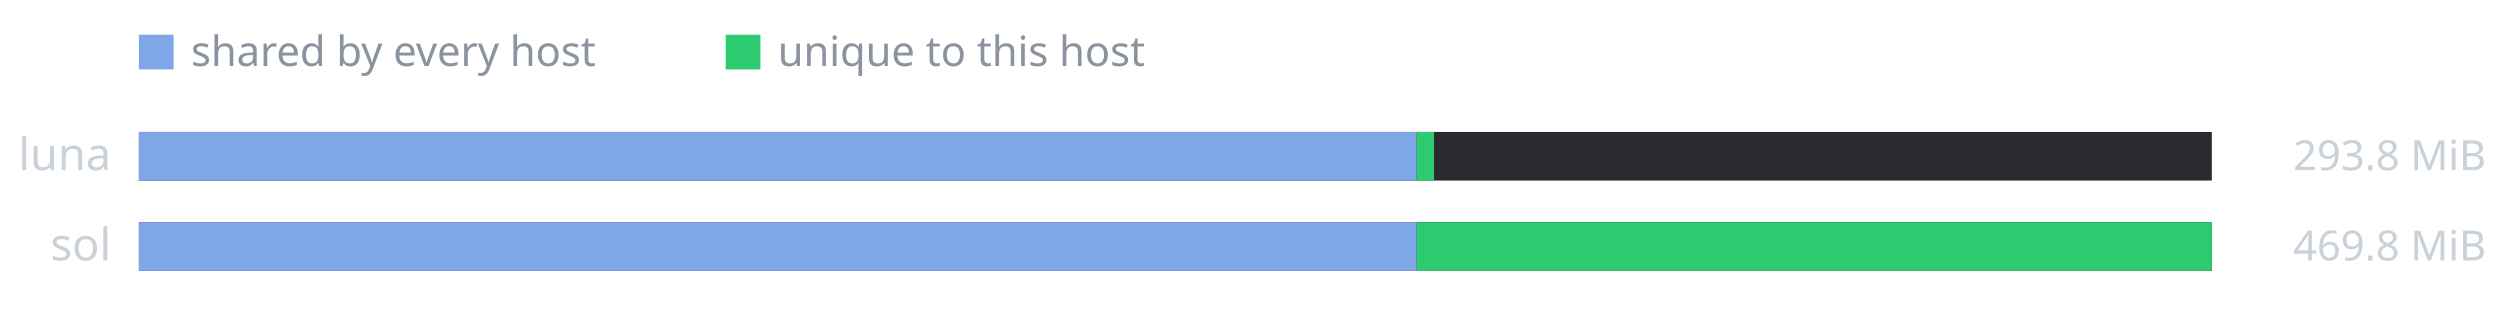
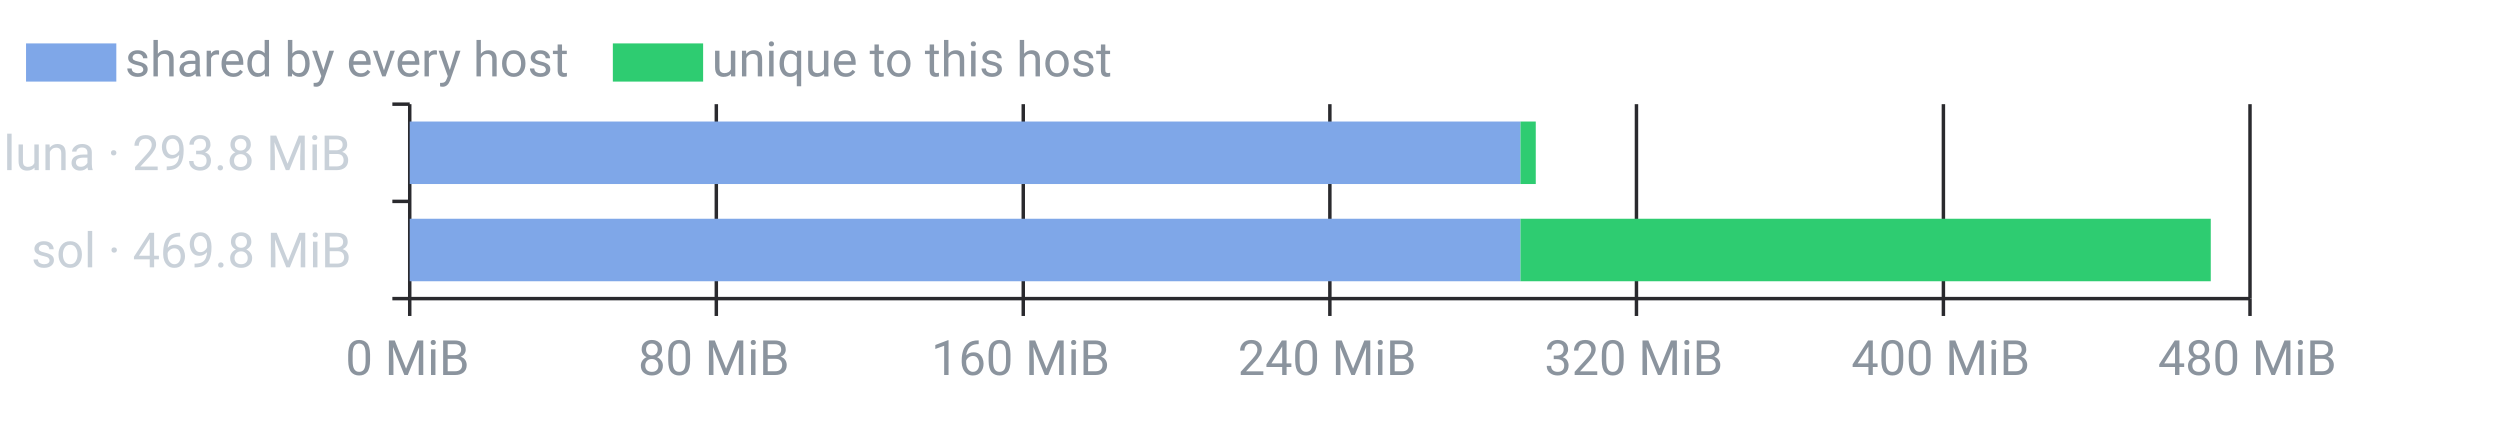
- <svg xmlns="http://www.w3.org/2000/svg" font-family="ui-sans-serif, system-ui, sans-serif" height="92" role="img" viewBox="0 0 720 92" width="720">
-   <rect fill="transparent" height="92" width="720" x="0" y="0" />
-   <rect fill="#7fa7e8" height="10" width="10" x="40" y="10" />
-   <text fill="#8b949e" font-size="12" x="55" y="19">
+ <svg xmlns="http://www.w3.org/2000/svg" width="720" height="124" viewBox="0 0 720 124">
+   <g>
+     <rect x="8" y="13" width="25" height="10" stroke="#7FA7E8" fill="#7FA7E8" />
+     <text font-size="14" x="36" y="22" font-family="Roboto, Arial, sans-serif" fill="#8B949E">
shared by every host
</text>
-   <rect fill="#2ecc71" height="10" width="10" x="209" y="10" />
-   <text fill="#8b949e" font-size="12" x="224" y="19">
+   </g>
+   <g>
+     <rect x="177" y="13" width="25" height="10" stroke="#2ECC71" fill="#2ECC71" />
+     <text font-size="14" x="205" y="22" font-family="Roboto, Arial, sans-serif" fill="#8B949E">
unique to this host
</text>
-   <text fill="#c9d1d9" font-size="13" text-anchor="end" x="32" y="49">
- luna
+   </g>
+   <g>
+     <g stroke="#2A2A2E" stroke-width="1">
+       <line x1="118" y1="30" x2="118" y2="86" />
+       <line x1="118" y1="30" x2="113" y2="30" />
+       <line x1="118" y1="58" x2="113" y2="58" />
+       <line x1="118" y1="86" x2="113" y2="86" />
+     </g>
+     <text font-size="14" x="1" y="49" font-family="Roboto, Arial, sans-serif" fill="#C9D1D9">
+ luna · 293.8 MiB
</text>
-   <rect fill="#2a2a2e" height="14" width="597" x="40" y="38" />
-   <rect fill="#7fa7e8" height="14" width="368" x="40" y="38" />
-   <rect fill="#2ecc71" height="14" width="5" x="408" y="38" />
-   <text fill="#c9d1d9" font-size="12" text-anchor="end" x="716" y="49">
- 293.8 MiB
+     <text font-size="14" x="9" y="77" font-family="Roboto, Arial, sans-serif" fill="#C9D1D9">
+ sol · 469.8 MiB
</text>
-   <text fill="#c9d1d9" font-size="13" text-anchor="end" x="32" y="75">
- sol
+   </g>
+   <g>
+     <g stroke="#2A2A2E" stroke-width="1">
+       <line x1="118" y1="86" x2="648" y2="86" />
+       <line x1="118" y1="86" x2="118" y2="91" />
+       <line x1="206.3" y1="86" x2="206.3" y2="91" />
+       <line x1="294.7" y1="86" x2="294.7" y2="91" />
+       <line x1="383" y1="86" x2="383" y2="91" />
+       <line x1="471.3" y1="86" x2="471.3" y2="91" />
+       <line x1="559.7" y1="86" x2="559.7" y2="91" />
+       <line x1="648" y1="86" x2="648" y2="91" />
+     </g>
+     <text font-size="14" x="99.5" y="108" font-family="Roboto, Arial, sans-serif" fill="#8B949E">
+ 0 MiB
</text>
-   <rect fill="#2a2a2e" height="14" width="597" x="40" y="64" />
-   <rect fill="#7fa7e8" height="14" width="368" x="40" y="64" />
-   <rect fill="#2ecc71" height="14" width="229" x="408" y="64" />
-   <text fill="#c9d1d9" font-size="12" text-anchor="end" x="716" y="75">
- 469.8 MiB
+     <text font-size="14" x="183.8" y="108" font-family="Roboto, Arial, sans-serif" fill="#8B949E">
+ 80 MiB
</text>
+     <text font-size="14" x="268.2" y="108" font-family="Roboto, Arial, sans-serif" fill="#8B949E">
+ 160 MiB
+ </text>
+     <text font-size="14" x="356.5" y="108" font-family="Roboto, Arial, sans-serif" fill="#8B949E">
+ 240 MiB
+ </text>
+     <text font-size="14" x="444.8" y="108" font-family="Roboto, Arial, sans-serif" fill="#8B949E">
+ 320 MiB
+ </text>
+     <text font-size="14" x="533.2" y="108" font-family="Roboto, Arial, sans-serif" fill="#8B949E">
+ 400 MiB
+ </text>
+     <text font-size="14" x="621.5" y="108" font-family="Roboto, Arial, sans-serif" fill="#8B949E">
+ 480 MiB
+ </text>
+   </g>
+   <g stroke="#2A2A2E" stroke-width="1">
+     <line x1="206.3" y1="30" x2="206.3" y2="86" />
+     <line x1="294.7" y1="30" x2="294.7" y2="86" />
+     <line x1="383" y1="30" x2="383" y2="86" />
+     <line x1="471.3" y1="30" x2="471.3" y2="86" />
+     <line x1="559.7" y1="30" x2="559.7" y2="86" />
+     <line x1="648" y1="30" x2="648" y2="86" />
+   </g>
+   <rect x="118" y="63" width="319.9" height="18" fill="#7FA7E8" data-series="shared by every host" data-category="sol · 469.8 MiB" data-value="289.8" />
+   <rect x="118" y="35" width="319.9" height="18" fill="#7FA7E8" data-series="shared by every host" data-category="luna · 293.8 MiB" data-value="289.8" />
+   <rect x="437.9" y="63" width="198.8" height="18" fill="#2ECC71" data-series="unique to this host" data-category="sol · 469.8 MiB" data-value="180" />
+   <rect x="437.9" y="35" width="4.4" height="18" fill="#2ECC71" data-series="unique to this host" data-category="luna · 293.8 MiB" data-value="4" />
</svg>
